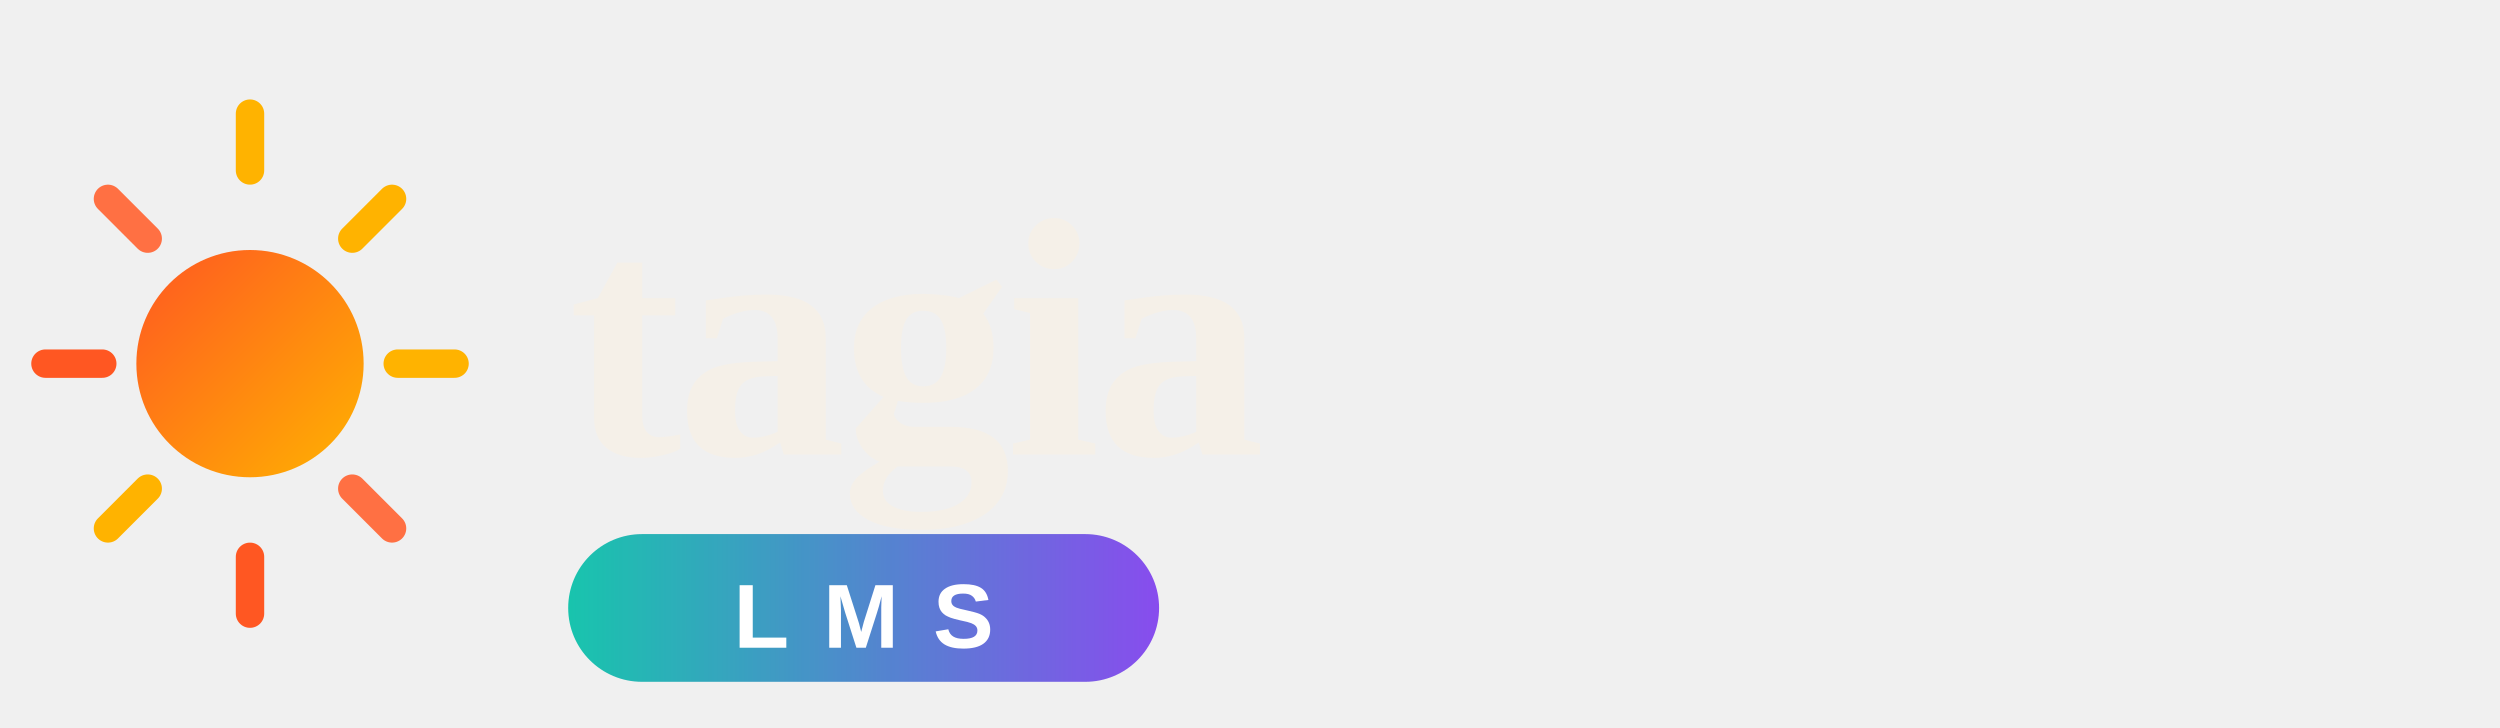
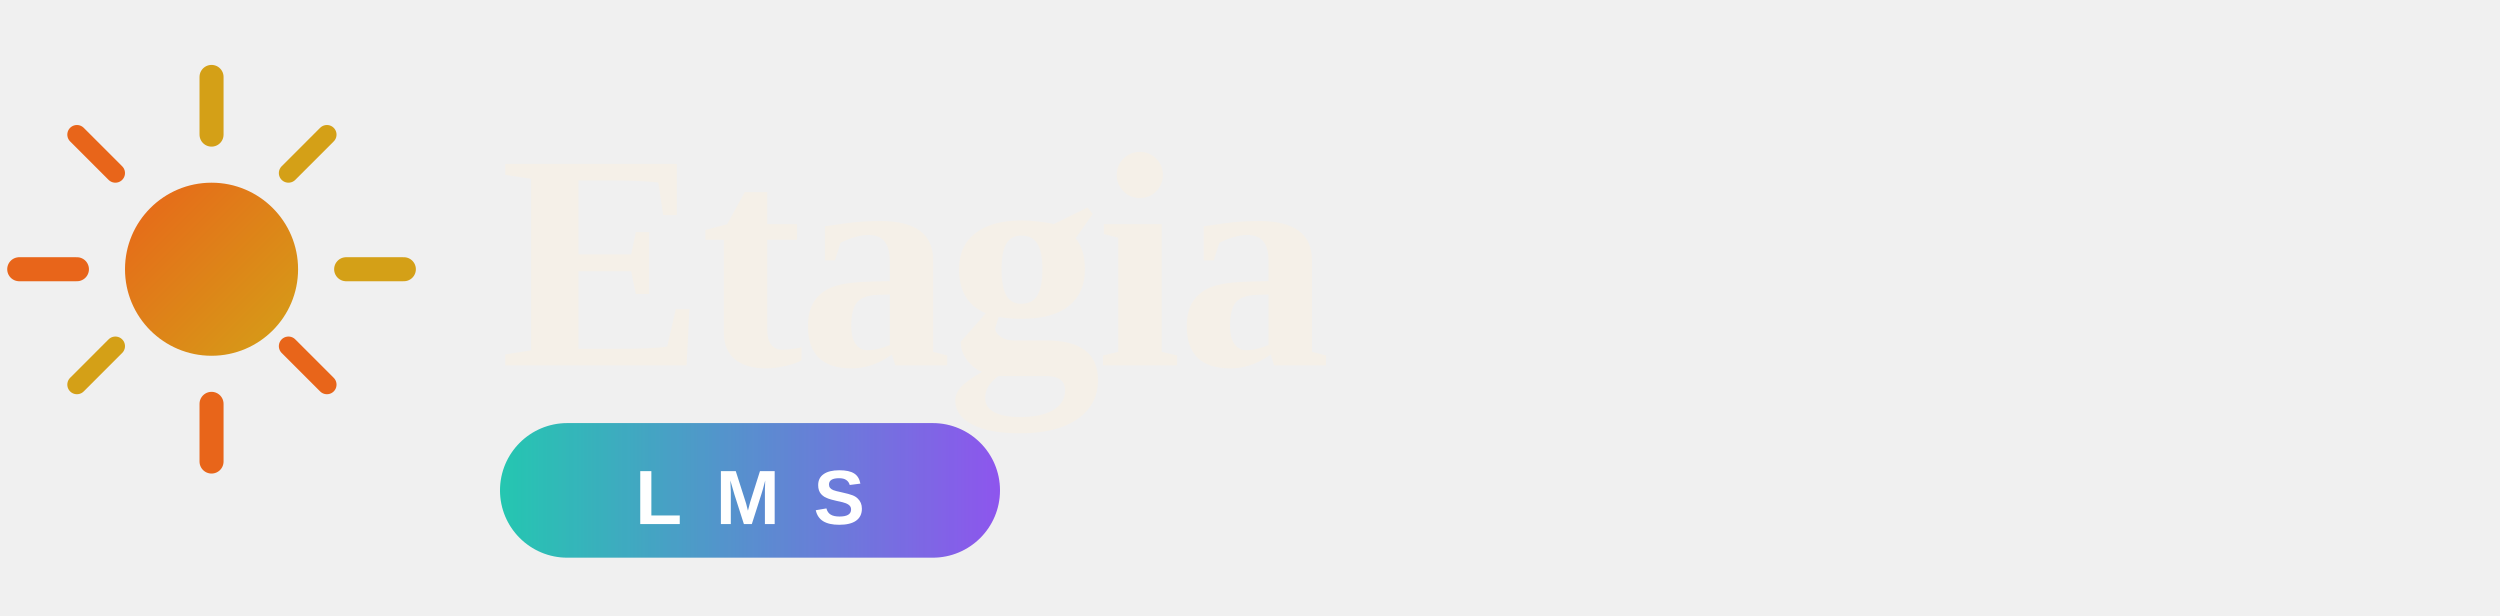
- <svg xmlns="http://www.w3.org/2000/svg" viewBox="0 0 220 64" width="220" height="64">
+ <svg xmlns="http://www.w3.org/2000/svg" viewBox="0 0 260 64" width="260" height="64">
  <defs>
-     <linearGradient id="sunGrad" x1="0%" y1="0%" x2="100%" y2="100%">
-       <stop offset="0%" stop-color="#FF5722" />
-       <stop offset="100%" stop-color="#FFB300" />
+     <linearGradient id="sunG" x1="0%" y1="0%" x2="100%" y2="100%">
+       <stop offset="0%" stop-color="#E8651A" />
+       <stop offset="100%" stop-color="#D4A017" />
    </linearGradient>
-     <linearGradient id="tealGrad" x1="0%" y1="0%" x2="100%" y2="0%">
+     <linearGradient id="lmsG" x1="0%" y1="0%" x2="100%" y2="0%">
      <stop offset="0%" stop-color="#00BFA5" />
      <stop offset="100%" stop-color="#7C3AED" />
    </linearGradient>
  </defs>
-   <circle cx="22" cy="32" r="10" fill="url(#sunGrad)" />
-   <line x1="22" y1="10" x2="22" y2="15" stroke="#FFB300" stroke-width="2.5" stroke-linecap="round" />
-   <line x1="22" y1="49" x2="22" y2="54" stroke="#FF5722" stroke-width="2.5" stroke-linecap="round" />
-   <line x1="4" y1="32" x2="9" y2="32" stroke="#FF5722" stroke-width="2.5" stroke-linecap="round" />
-   <line x1="35" y1="32" x2="40" y2="32" stroke="#FFB300" stroke-width="2.5" stroke-linecap="round" />
-   <line x1="9.5" y1="17.5" x2="13" y2="21" stroke="#FF7043" stroke-width="2.5" stroke-linecap="round" />
-   <line x1="31" y1="43" x2="34.5" y2="46.5" stroke="#FF7043" stroke-width="2.5" stroke-linecap="round" />
-   <line x1="9.5" y1="46.5" x2="13" y2="43" stroke="#FFB300" stroke-width="2.5" stroke-linecap="round" />
-   <line x1="31" y1="21" x2="34.5" y2="17.5" stroke="#FFB300" stroke-width="2.5" stroke-linecap="round" />
-   <text x="50" y="40" font-family="Georgia, 'Times New Roman', serif" font-size="30" font-weight="700" fill="#F5F0E8" letter-spacing="-0.5">tagia</text>
-   <rect x="50" y="47" width="52" height="13" rx="6.5" fill="url(#tealGrad)" opacity="0.9" />
-   <text x="76" y="57" font-family="'Plus Jakarta Sans', Arial, sans-serif" font-size="8" font-weight="800" fill="#FFFFFF" text-anchor="middle" letter-spacing="3">LMS</text>
+   <circle cx="22" cy="28" r="9" fill="url(#sunG)" />
+   <line x1="22" y1="8" x2="22" y2="14" stroke="#D4A017" stroke-width="2.5" stroke-linecap="round" />
+   <line x1="22" y1="42" x2="22" y2="48" stroke="#E8651A" stroke-width="2.5" stroke-linecap="round" />
+   <line x1="2" y1="28" x2="8" y2="28" stroke="#E8651A" stroke-width="2.5" stroke-linecap="round" />
+   <line x1="36" y1="28" x2="42" y2="28" stroke="#D4A017" stroke-width="2.5" stroke-linecap="round" />
+   <line x1="8" y1="14" x2="12" y2="18" stroke="#E8651A" stroke-width="2" stroke-linecap="round" />
+   <line x1="30" y1="36" x2="34" y2="40" stroke="#E8651A" stroke-width="2" stroke-linecap="round" />
+   <line x1="8" y1="40" x2="12" y2="36" stroke="#D4A017" stroke-width="2" stroke-linecap="round" />
+   <line x1="30" y1="18" x2="34" y2="14" stroke="#D4A017" stroke-width="2" stroke-linecap="round" />
+   <text x="52" y="38" font-family="Georgia, 'Times New Roman', serif" font-size="32" font-weight="700" fill="#F5F0E8" letter-spacing="-0.5">Etagia</text>
+   <rect x="52" y="44" width="52" height="14" rx="7" fill="url(#lmsG)" opacity="0.85" />
+   <text x="78" y="54.5" font-family="Arial, sans-serif" font-size="8" font-weight="800" fill="#FFFFFF" text-anchor="middle" letter-spacing="3.5">LMS</text>
</svg>
